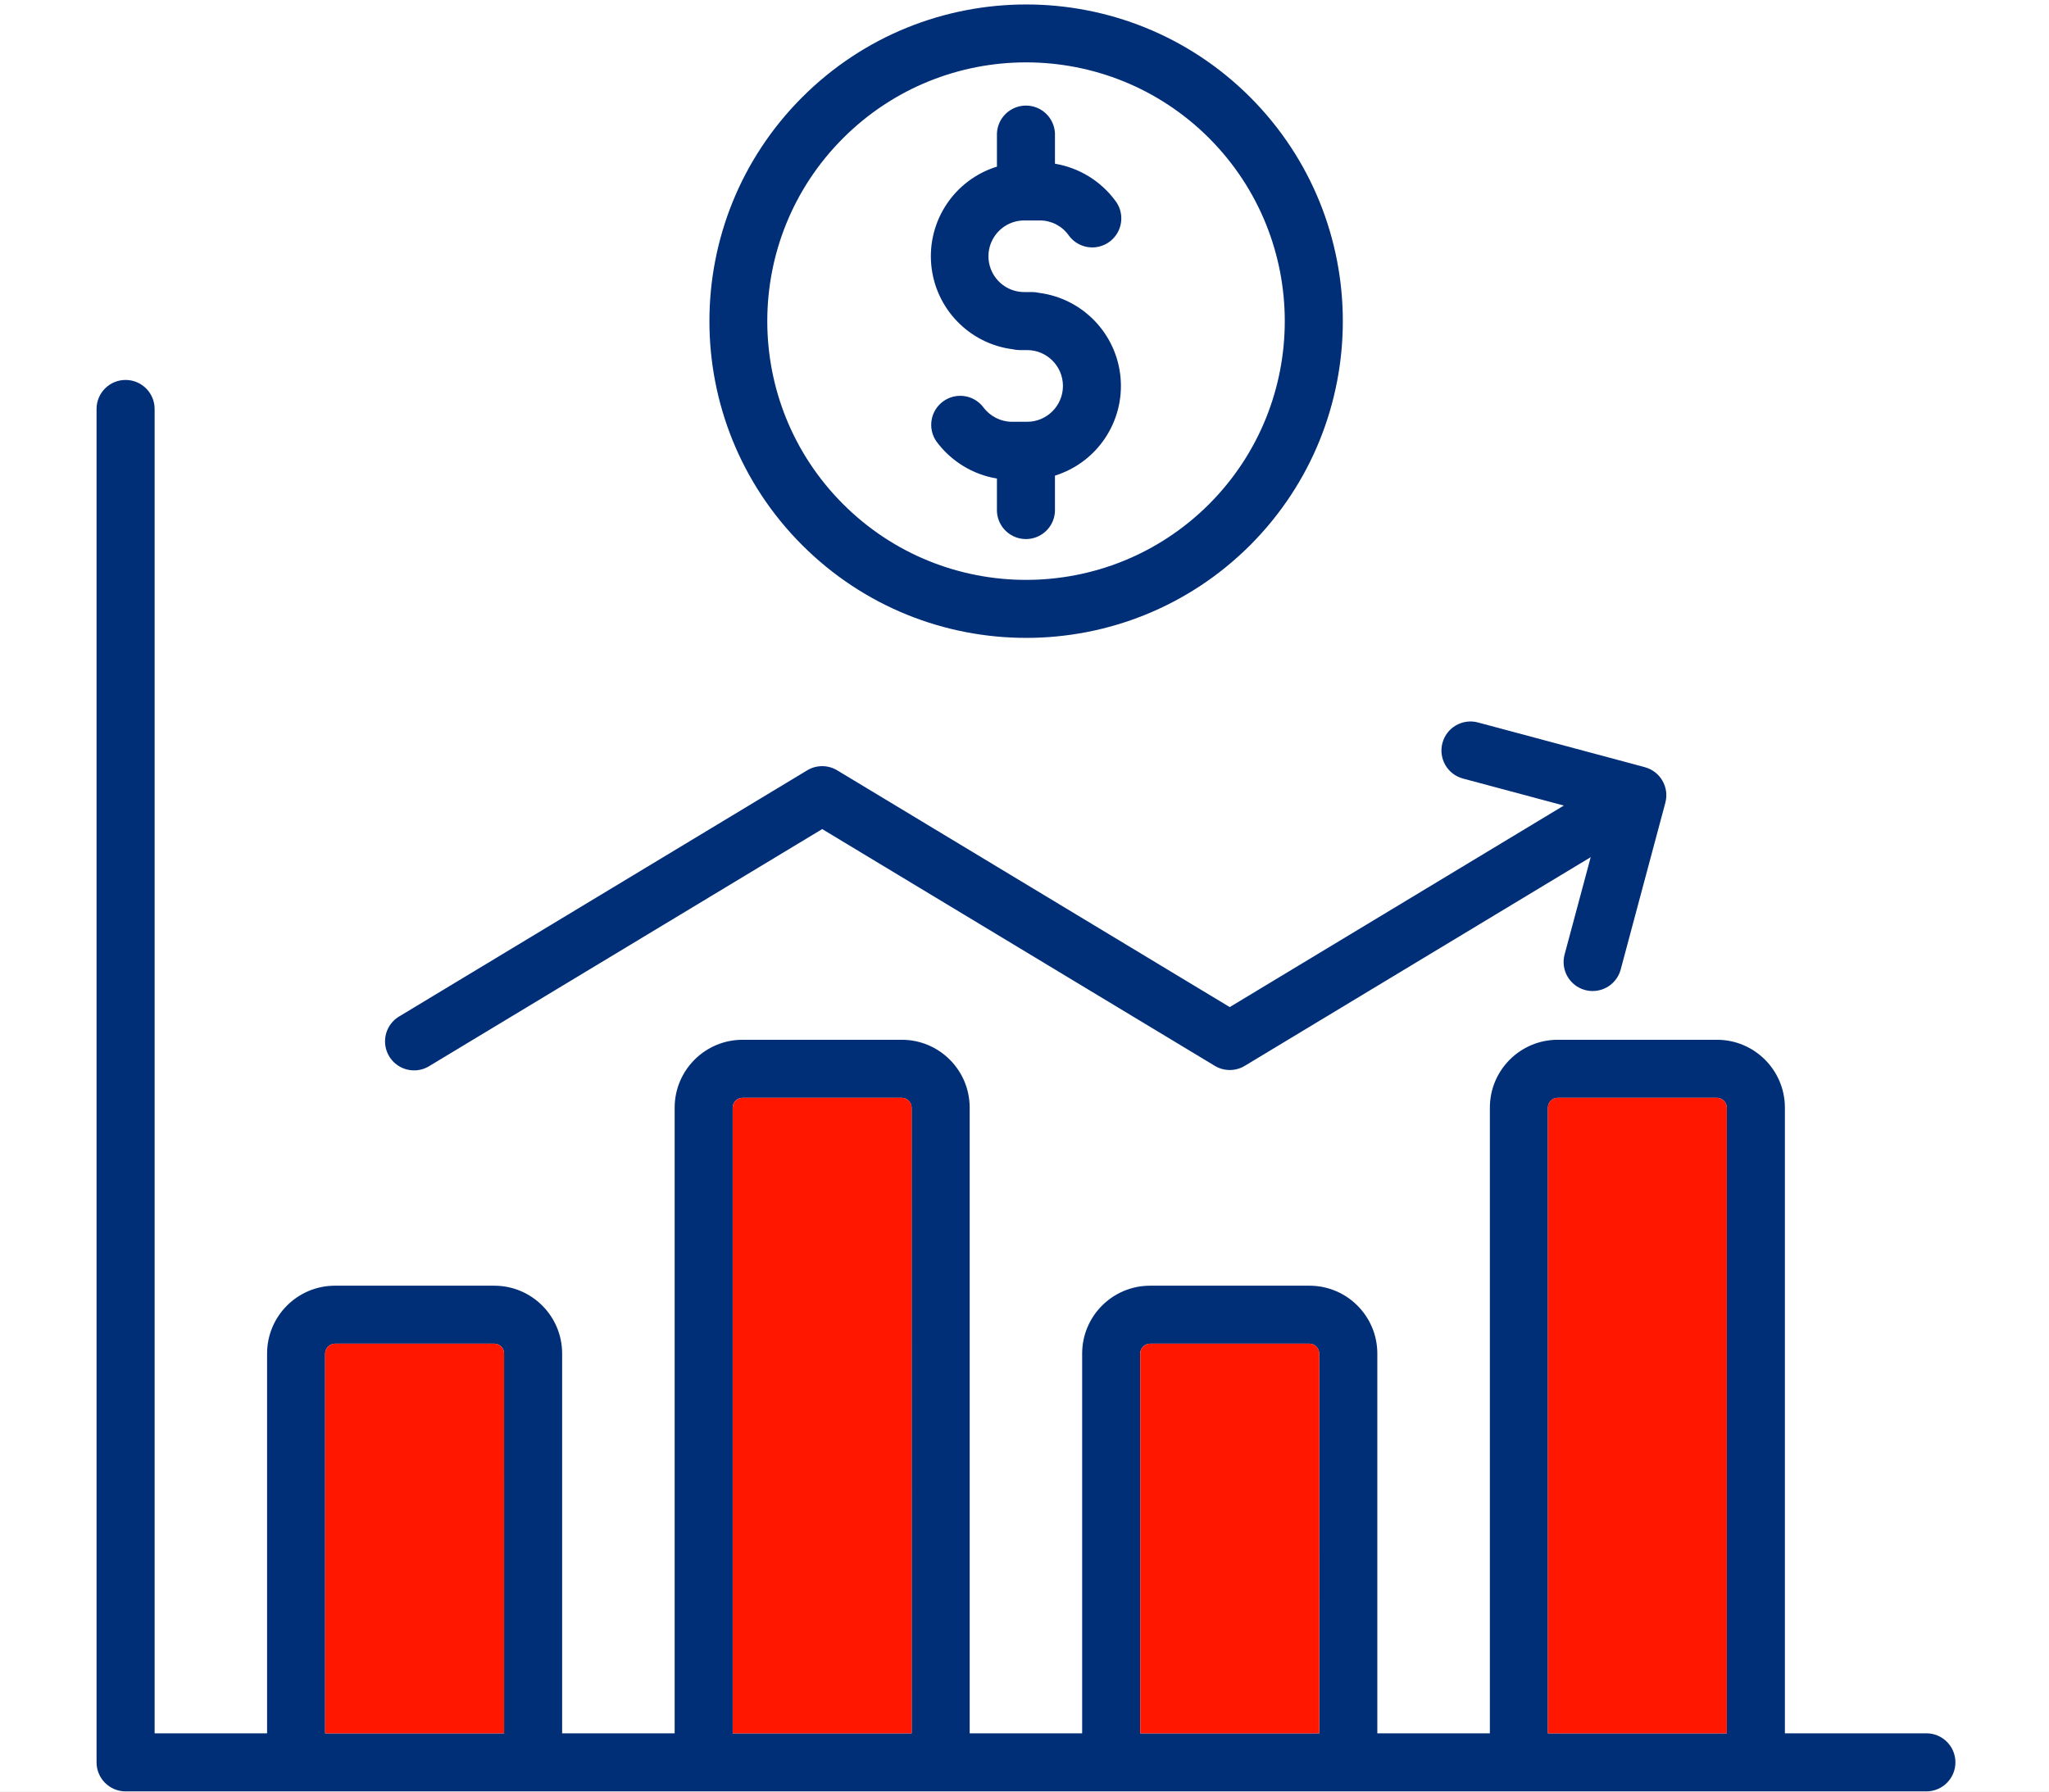
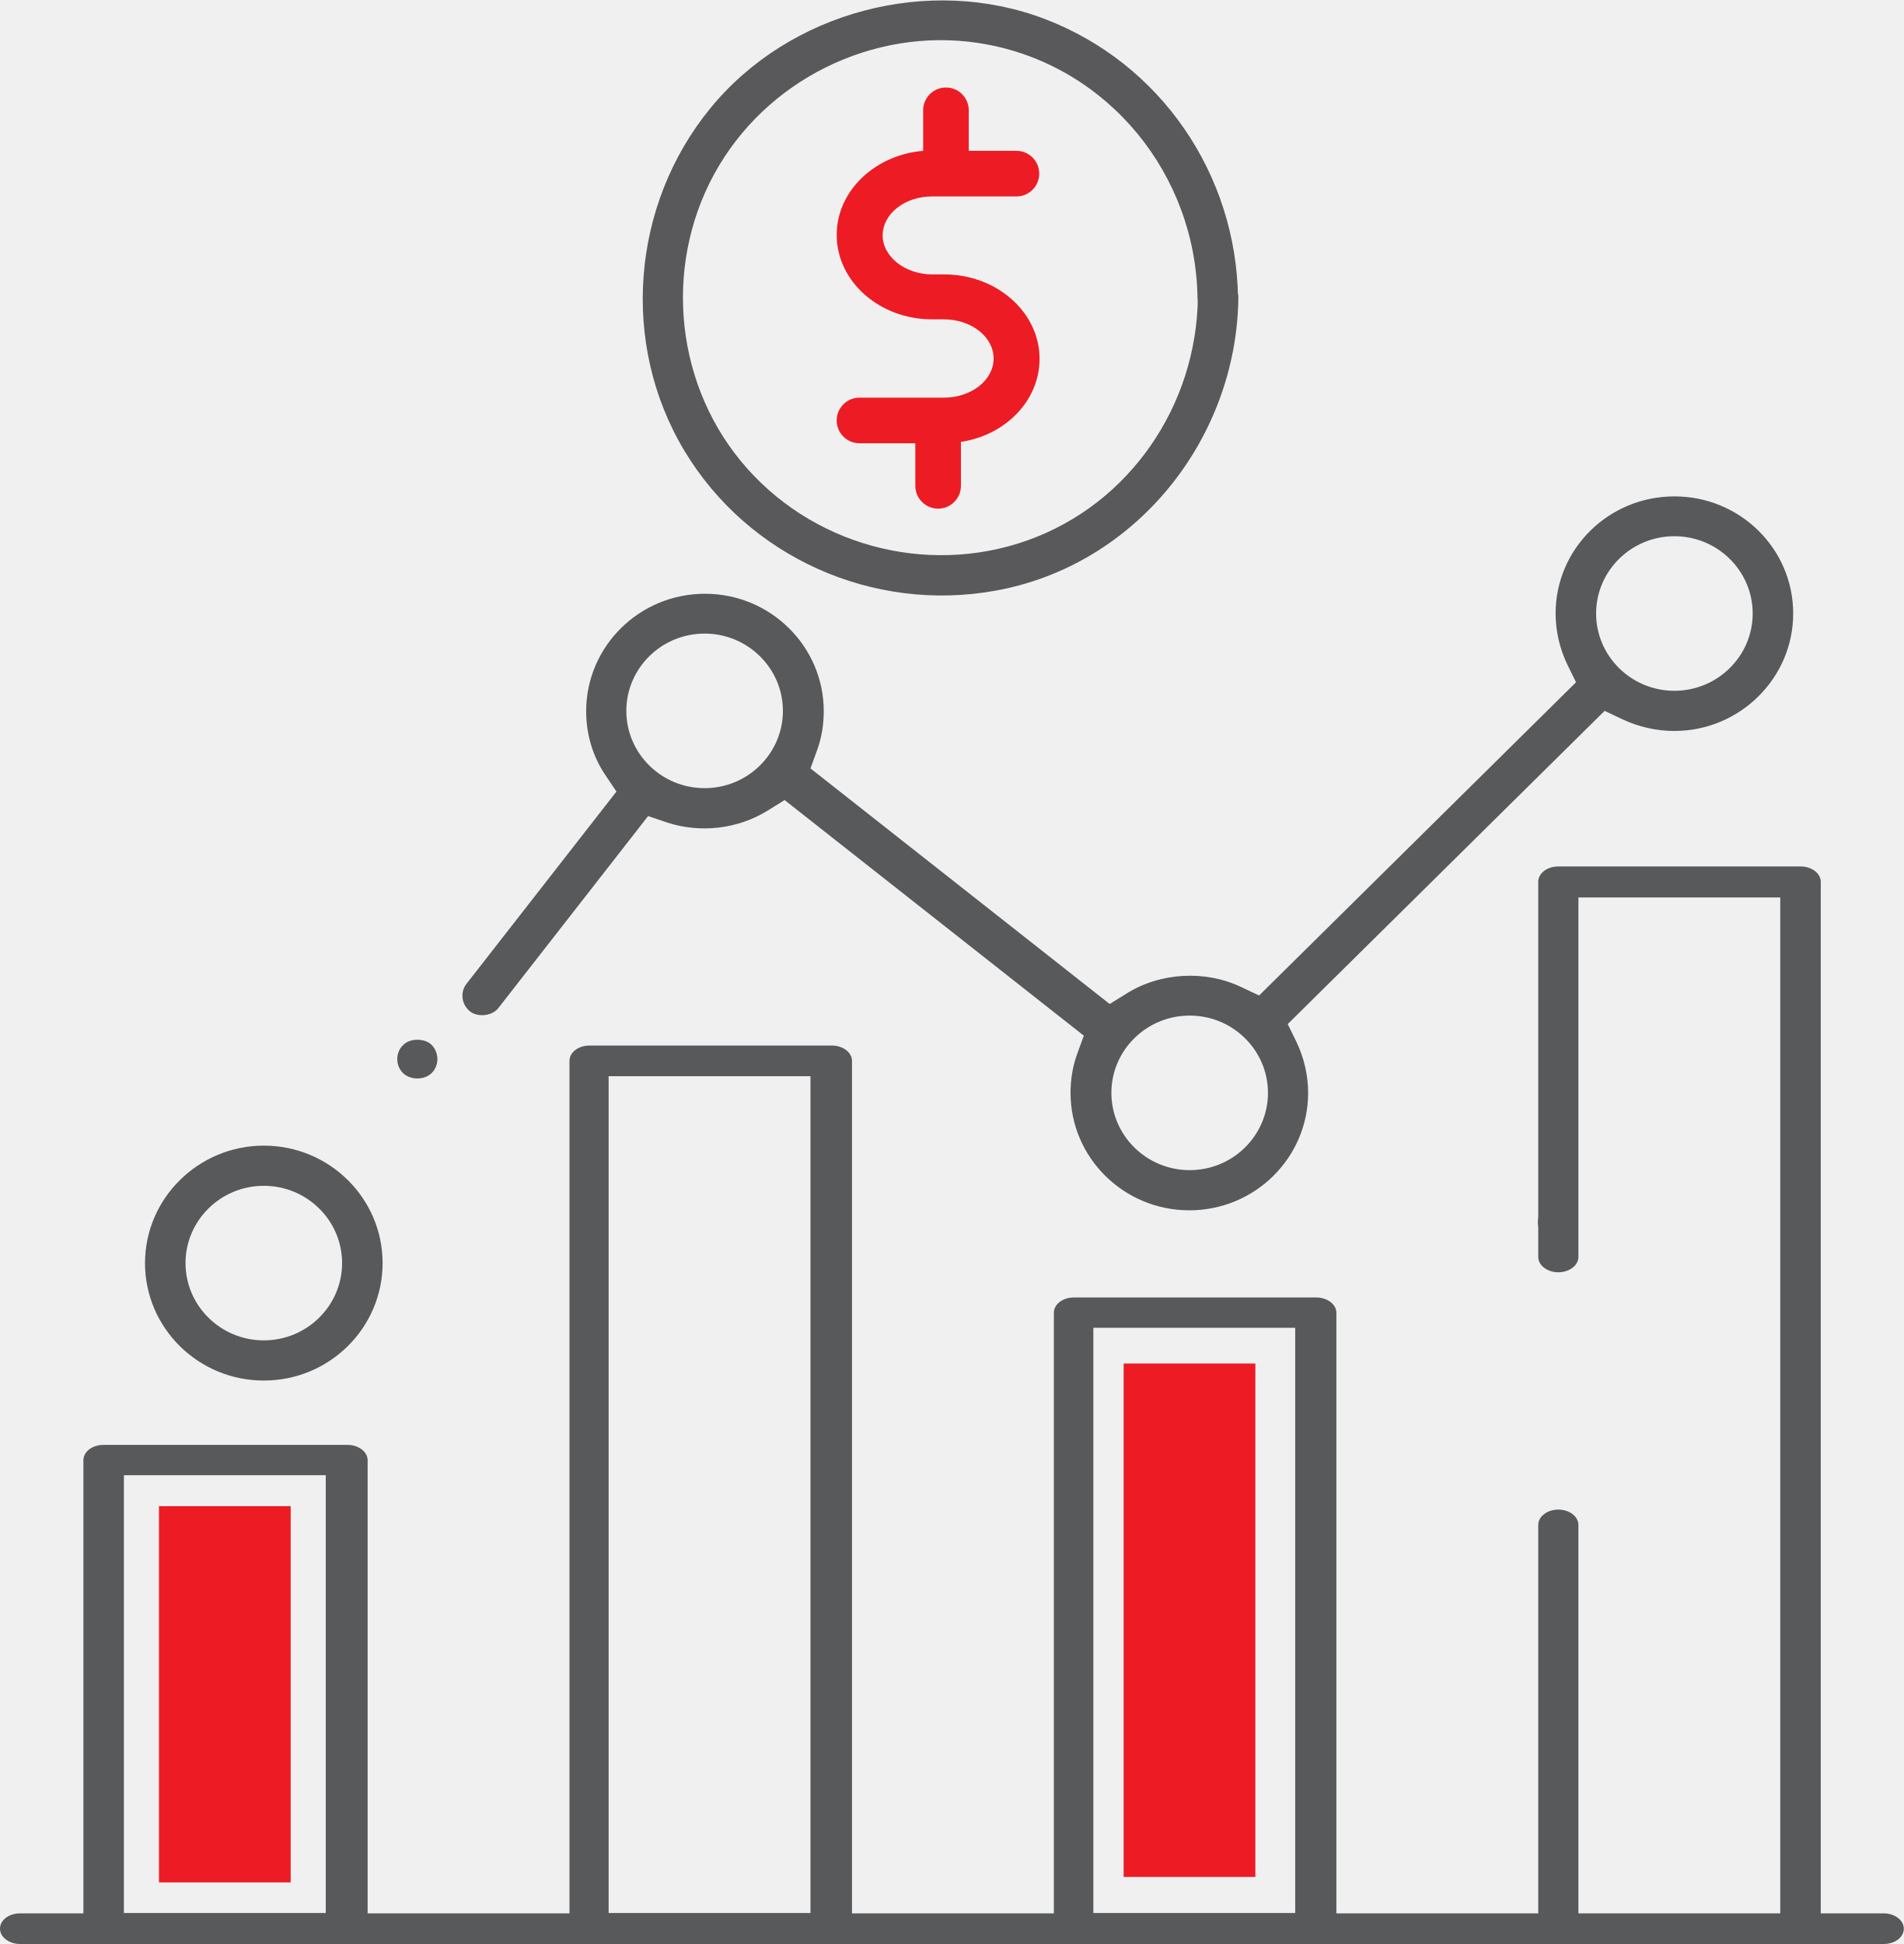
- <svg xmlns="http://www.w3.org/2000/svg" width="247" height="216" viewBox="0 0 247 216">
+ <svg xmlns="http://www.w3.org/2000/svg" id="Layer_2" data-name="Layer 2" viewBox="0 0 55.93 57.1">
  <defs>
-     <clipPath id="clip-Artboard_2">
-       <rect width="247" height="216" />
-     </clipPath>
+     <style>
+       .cls-1 {
+         fill: #ed1c24;
+       }
+ 
+       .cls-2 {
+         fill: #59595b;
+       }
+ 
+       .cls-3 {
+         fill: #58595b;
+       }
+     </style>
  </defs>
-   <g id="Artboard_2" data-name="Artboard – 2" clip-path="url(#clip-Artboard_2)">
-     <rect width="247" height="216" fill="#fff" />
-     <g id="stock-market" transform="translate(11.639 0.532)">
-       <path id="Path_687" data-name="Path 687" d="M220.58,218.31H203.524V142.857a8.193,8.193,0,0,0-8.189-8.175h-19.2a8.185,8.185,0,0,0-8.175,8.175V218.31H154.393v-45.8a8.189,8.189,0,0,0-8.184-8.175H127a8.19,8.19,0,0,0-8.189,8.175v45.8H105.252V142.857a8.185,8.185,0,0,0-8.175-8.175h-19.2a8.193,8.193,0,0,0-8.189,8.175V218.31H56.125v-45.8a8.185,8.185,0,0,0-8.175-8.175H28.732a8.185,8.185,0,0,0-8.175,8.175v45.8H7V58.621a3.5,3.5,0,1,0-7,0V221.807a3.5,3.5,0,0,0,3.5,3.5H220.58a3.5,3.5,0,1,0,0-7Zm-171.452,0H27.555v-45.8a1.2,1.2,0,0,1,1.177-1.182H47.95a1.179,1.179,0,0,1,1.177,1.182Zm49.131,0H76.682V142.857a1.2,1.2,0,0,1,1.19-1.177h19.2a1.2,1.2,0,0,1,1.182,1.177Zm49.14,0h-21.59v-45.8A1.191,1.191,0,0,1,127,171.327h19.2a1.187,1.187,0,0,1,1.19,1.182Zm49.127,0H174.954V142.857a1.192,1.192,0,0,1,1.177-1.177h19.2a1.2,1.2,0,0,1,1.19,1.177Zm-9.891-116.5-20.106-5.388a3.5,3.5,0,0,0-1.812,6.762l12.158,3.256-40.273,24.3-47.32-28.548a3.5,3.5,0,0,0-3.615,0L36.54,131.833a3.5,3.5,0,1,0,3.615,5.992l47.32-28.548L134.8,137.824a3.494,3.494,0,0,0,3.615,0l41.7-25.161L176.967,124.4a3.5,3.5,0,0,0,2.477,4.285,3.412,3.412,0,0,0,.906.118,3.5,3.5,0,0,0,3.379-2.591l5.383-20.11A3.5,3.5,0,0,0,186.635,101.814ZM113.6,44.616a3.592,3.592,0,0,0-.788-.092H111.9a4.318,4.318,0,1,1,0-8.635h1.812a4.254,4.254,0,0,1,3.458,1.768,3.5,3.5,0,1,0,5.633-4.153,11.361,11.361,0,0,0-7.27-4.455V25.394a3.5,3.5,0,0,0-6.994,0V29.4a11.31,11.31,0,0,0,1.943,22.027,3.522,3.522,0,0,0,.783.092h.906a4.324,4.324,0,0,1,0,8.648h-1.812a4.333,4.333,0,0,1-3.471-1.768,3.5,3.5,0,0,0-5.633,4.153,11.391,11.391,0,0,0,7.283,4.46v3.65a3.5,3.5,0,1,0,6.994,0V66.657a11.322,11.322,0,0,0-1.939-22.04Zm0,0a3.592,3.592,0,0,0-.788-.092H111.9a4.318,4.318,0,1,1,0-8.635h1.812a4.254,4.254,0,0,1,3.458,1.768,3.5,3.5,0,1,0,5.633-4.153,11.361,11.361,0,0,0-7.27-4.455V25.394a3.5,3.5,0,0,0-6.994,0V29.4a11.31,11.31,0,0,0,1.943,22.027,3.522,3.522,0,0,0,.783.092h.906a4.324,4.324,0,0,1,0,8.648h-1.812a4.333,4.333,0,0,1-3.471-1.768,3.5,3.5,0,0,0-5.633,4.153,11.391,11.391,0,0,0,7.283,4.46v3.65a3.5,3.5,0,1,0,6.994,0V66.657a11.322,11.322,0,0,0-1.939-22.04Zm0,0a3.592,3.592,0,0,0-.788-.092H111.9a4.318,4.318,0,1,1,0-8.635h1.812a4.254,4.254,0,0,1,3.458,1.768,3.5,3.5,0,1,0,5.633-4.153,11.361,11.361,0,0,0-7.27-4.455V25.394a3.5,3.5,0,0,0-6.994,0V29.4a11.31,11.31,0,0,0,1.943,22.027,3.522,3.522,0,0,0,.783.092h.906a4.324,4.324,0,0,1,0,8.648h-1.812a4.333,4.333,0,0,1-3.471-1.768,3.5,3.5,0,0,0-5.633,4.153,11.391,11.391,0,0,0,7.283,4.46v3.65a3.5,3.5,0,1,0,6.994,0V66.657a11.322,11.322,0,0,0-1.939-22.04Zm0,0a3.592,3.592,0,0,0-.788-.092H111.9a4.318,4.318,0,1,1,0-8.635h1.812a4.254,4.254,0,0,1,3.458,1.768,3.5,3.5,0,1,0,5.633-4.153,11.361,11.361,0,0,0-7.27-4.455V25.394a3.5,3.5,0,0,0-6.994,0V29.4a11.31,11.31,0,0,0,1.943,22.027,3.522,3.522,0,0,0,.783.092h.906a4.324,4.324,0,0,1,0,8.648h-1.812a4.333,4.333,0,0,1-3.471-1.768,3.5,3.5,0,0,0-5.633,4.153,11.391,11.391,0,0,0,7.283,4.46v3.65a3.5,3.5,0,1,0,6.994,0V66.657a11.322,11.322,0,0,0-1.939-22.04Zm25.454-23.6a38.188,38.188,0,1,0,0,54.038,38.238,38.238,0,0,0,0-54.038ZM134.107,70.1a31.2,31.2,0,1,1,0-44.142,31.244,31.244,0,0,1,0,44.142ZM113.6,44.616a3.593,3.593,0,0,0-.788-.092H111.9a4.318,4.318,0,1,1,0-8.635h1.812a4.254,4.254,0,0,1,3.458,1.768,3.5,3.5,0,1,0,5.633-4.153,11.36,11.36,0,0,0-7.27-4.455V25.394a3.5,3.5,0,0,0-6.994,0V29.4a11.31,11.31,0,0,0,1.943,22.027,3.522,3.522,0,0,0,.783.092h.906a4.324,4.324,0,0,1,0,8.648h-1.812a4.333,4.333,0,0,1-3.471-1.768,3.5,3.5,0,0,0-5.633,4.153,11.391,11.391,0,0,0,7.283,4.46v3.65a3.5,3.5,0,1,0,6.994,0V66.657a11.322,11.322,0,0,0-1.939-22.04Zm0,0a3.593,3.593,0,0,0-.788-.092H111.9a4.318,4.318,0,1,1,0-8.635h1.812a4.254,4.254,0,0,1,3.458,1.768,3.5,3.5,0,1,0,5.633-4.153,11.36,11.36,0,0,0-7.27-4.455V25.394a3.5,3.5,0,0,0-6.994,0V29.4a11.31,11.31,0,0,0,1.943,22.027,3.522,3.522,0,0,0,.783.092h.906a4.324,4.324,0,0,1,0,8.648h-1.812a4.333,4.333,0,0,1-3.471-1.768,3.5,3.5,0,0,0-5.633,4.153,11.391,11.391,0,0,0,7.283,4.46v3.65a3.5,3.5,0,1,0,6.994,0V66.657a11.322,11.322,0,0,0-1.939-22.04Zm0,0a3.593,3.593,0,0,0-.788-.092H111.9a4.318,4.318,0,1,1,0-8.635h1.812a4.254,4.254,0,0,1,3.458,1.768,3.5,3.5,0,1,0,5.633-4.153,11.36,11.36,0,0,0-7.27-4.455V25.394a3.5,3.5,0,0,0-6.994,0V29.4a11.31,11.31,0,0,0,1.943,22.027,3.522,3.522,0,0,0,.783.092h.906a4.324,4.324,0,0,1,0,8.648h-1.812a4.333,4.333,0,0,1-3.471-1.768,3.5,3.5,0,0,0-5.633,4.153,11.391,11.391,0,0,0,7.283,4.46v3.65a3.5,3.5,0,1,0,6.994,0V66.657a11.322,11.322,0,0,0-1.939-22.04Zm0,0a3.593,3.593,0,0,0-.788-.092H111.9a4.318,4.318,0,1,1,0-8.635h1.812a4.254,4.254,0,0,1,3.458,1.768,3.5,3.5,0,1,0,5.633-4.153,11.36,11.36,0,0,0-7.27-4.455V25.394a3.5,3.5,0,0,0-6.994,0V29.4a11.31,11.31,0,0,0,1.943,22.027,3.522,3.522,0,0,0,.783.092h.906a4.324,4.324,0,0,1,0,8.648h-1.812a4.333,4.333,0,0,1-3.471-1.768,3.5,3.5,0,0,0-5.633,4.153,11.391,11.391,0,0,0,7.283,4.46v3.65a3.5,3.5,0,1,0,6.994,0V66.657a11.322,11.322,0,0,0-1.939-22.04Zm0,0a3.593,3.593,0,0,0-.788-.092H111.9a4.318,4.318,0,1,1,0-8.635h1.812a4.254,4.254,0,0,1,3.458,1.768,3.5,3.5,0,1,0,5.633-4.153,11.36,11.36,0,0,0-7.27-4.455V25.394a3.5,3.5,0,0,0-6.994,0V29.4a11.31,11.31,0,0,0,1.943,22.027,3.522,3.522,0,0,0,.783.092h.906a4.324,4.324,0,0,1,0,8.648h-1.812a4.333,4.333,0,0,1-3.471-1.768,3.5,3.5,0,0,0-5.633,4.153,11.391,11.391,0,0,0,7.283,4.46v3.65a3.5,3.5,0,1,0,6.994,0V66.657a11.322,11.322,0,0,0-1.939-22.04Z" transform="translate(0 -9.84)" fill="#002e77" />
-       <path id="Path_688" data-name="Path 688" d="M231.931,312.257V387.71H210.359V312.257a1.192,1.192,0,0,1,1.177-1.177h19.2A1.2,1.2,0,0,1,231.931,312.257Zm-50.318,28.47h-19.2a1.191,1.191,0,0,0-1.195,1.182v45.8H182.8v-45.8A1.187,1.187,0,0,0,181.613,340.727ZM132.482,311.08h-19.2a1.2,1.2,0,0,0-1.19,1.177V387.71h21.577V312.257A1.2,1.2,0,0,0,132.482,311.08ZM83.355,340.727H64.137a1.2,1.2,0,0,0-1.177,1.182v45.8H84.532v-45.8A1.179,1.179,0,0,0,83.355,340.727Z" transform="translate(-35.405 -179.24)" fill="#ff1700" />
+   <g id="Layer_1-2" data-name="Layer 1">
+     <g>
+       <g>
+         <g>
+           <path class="cls-3" d="M55.34,57.1c.33,0,.59-.2.59-.45s-.27-.45-.59-.45h-1.85v-30.3c0-.25-.27-.45-.59-.45h-7.12c-.33,0-.59.2-.59.45v11.02c0,.25.27.45.59.45s.59-.2.59-.45v-10.56h5.93v29.84h-5.93v-11.41c0-.25-.27-.45-.59-.45s-.59.2-.59.45v11.41h-5.93v-17.64c0-.25-.27-.45-.59-.45h-7.12c-.33,0-.59.2-.59.45v17.64h-5.93v-25.04c0-.25-.27-.45-.59-.45h-7.12c-.33,0-.59.2-.59.45v25.04h-5.93v-13.31c0-.25-.27-.45-.59-.45H3.04c-.33,0-.59.2-.59.45v13.31H.59c-.33,0-.59.2-.59.45s.27.45.59.45h54.74ZM32.12,39h5.93v17.19h-5.93v-17.19ZM17.88,31.61h5.93v24.58h-5.93v-24.58ZM3.64,43.33h5.93v12.86H3.64v-12.86Z" />
+           <path class="cls-3" d="M46.19,35.48c-.1-.1-.25-.15-.42-.15s-.32.06-.42.15c-.11.11-.17.26-.17.42s.07.31.17.42c.22.21.62.21.84,0h0c.11-.11.17-.26.17-.42s-.06-.31-.17-.41Z" />
+           <g>
+             <path class="cls-3" d="M7.75,33.65c-1.92,0-3.49,1.55-3.49,3.45s1.56,3.45,3.49,3.45,3.49-1.55,3.49-3.45-1.56-3.45-3.49-3.45ZM7.75,39.37c-1.27,0-2.3-1.02-2.3-2.27s1.03-2.27,2.3-2.27,2.3,1.02,2.3,2.27-1.03,2.27-2.3,2.27Z" />
+             <g>
+               <path class="cls-3" d="M49.19,21.47c1.92,0,3.49-1.55,3.49-3.45s-1.56-3.44-3.49-3.44-3.49,1.54-3.49,3.44c0,.51.12,1.03.34,1.49l.26.53-9.31,9.2-.53-.25c-1.05-.5-2.37-.43-3.36.19l-.5.31-8.79-6.92.2-.55c.13-.36.19-.75.19-1.13,0-1.9-1.56-3.45-3.49-3.45s-3.49,1.55-3.49,3.45c0,.67.19,1.32.56,1.87l.33.49-4.4,5.64c-.1.12-.14.28-.12.43.02.16.1.29.22.39.24.18.65.13.83-.1l4.4-5.64.56.19c.98.32,2.08.19,2.95-.35l.5-.31,8.79,6.92-.2.55c-.13.36-.19.75-.19,1.13,0,1.9,1.56,3.45,3.49,3.45s3.49-1.55,3.49-3.45c0-.51-.12-1.03-.34-1.49l-.26-.53,9.31-9.2.53.25c.47.22.99.34,1.51.34ZM20.7,23.15c-1.27,0-2.3-1.02-2.3-2.27s1.03-2.27,2.3-2.27,2.3,1.02,2.3,2.27-1.03,2.27-2.3,2.27ZM34.95,34.37c-1.27,0-2.3-1.02-2.3-2.27s1.03-2.27,2.3-2.27,2.3,1.02,2.3,2.27-1.03,2.27-2.3,2.27ZM46.89,18.02c0-1.25,1.03-2.27,2.3-2.27s2.3,1.02,2.3,2.27-1.03,2.27-2.3,2.27-2.3-1.02-2.3-2.27Z" />
+               <path class="cls-3" d="M11.67,31.1c0,.16.06.31.17.42.22.21.62.21.84,0,.11-.11.17-.26.17-.41s-.06-.31-.17-.42c-.1-.1-.26-.15-.42-.15s-.32.05-.42.16c-.11.1-.17.26-.17.41Z" />
+             </g>
+           </g>
+         </g>
+         <g>
+           <path class="cls-1" d="M25.93,6.91c0,.63.66,1.15,1.46,1.15h.35c1.54,0,2.8,1.11,2.8,2.48,0,1.22-.99,2.24-2.31,2.44v1.29c0,.37-.3.67-.67.67s-.67-.3-.67-.67v-1.25h-1.64c-.37,0-.67-.3-.67-.67s.3-.67.67-.67h2.48c.8,0,1.46-.51,1.46-1.15s-.66-1.15-1.46-1.15h-.35c-1.54,0-2.8-1.11-2.8-2.48,0-1.29,1.12-2.35,2.54-2.47v-1.19c0-.37.3-.67.67-.67s.67.3.67.67v1.19h1.4c.37,0,.67.3.67.67s-.3.67-.67.67h-2.48c-.8,0-1.45.51-1.45,1.15h0Z" />
+           <path class="cls-2" d="M35.19,8.75c-.04,3.16-2,6.05-5,7.12s-6.4.13-8.42-2.32-2.26-5.98-.65-8.68,4.82-4.15,7.9-3.56c3.57.68,6.11,3.83,6.16,7.44.01.76,1.2.77,1.19,0-.05-3.63-2.27-6.89-5.67-8.19s-7.51-.23-9.84,2.63c-2.31,2.83-2.64,6.9-.76,10.04s5.55,4.77,9.14,4.12c4.13-.74,7.09-4.46,7.14-8.6.01-.76-1.18-.77-1.19,0Z" />
+         </g>
+       </g>
+       <rect class="cls-1" x="33.01" y="40.05" width="3.87" height="15.08" />
+       <rect class="cls-1" x="4.67" y="44.24" width="3.87" height="11.05" />
    </g>
  </g>
</svg>
